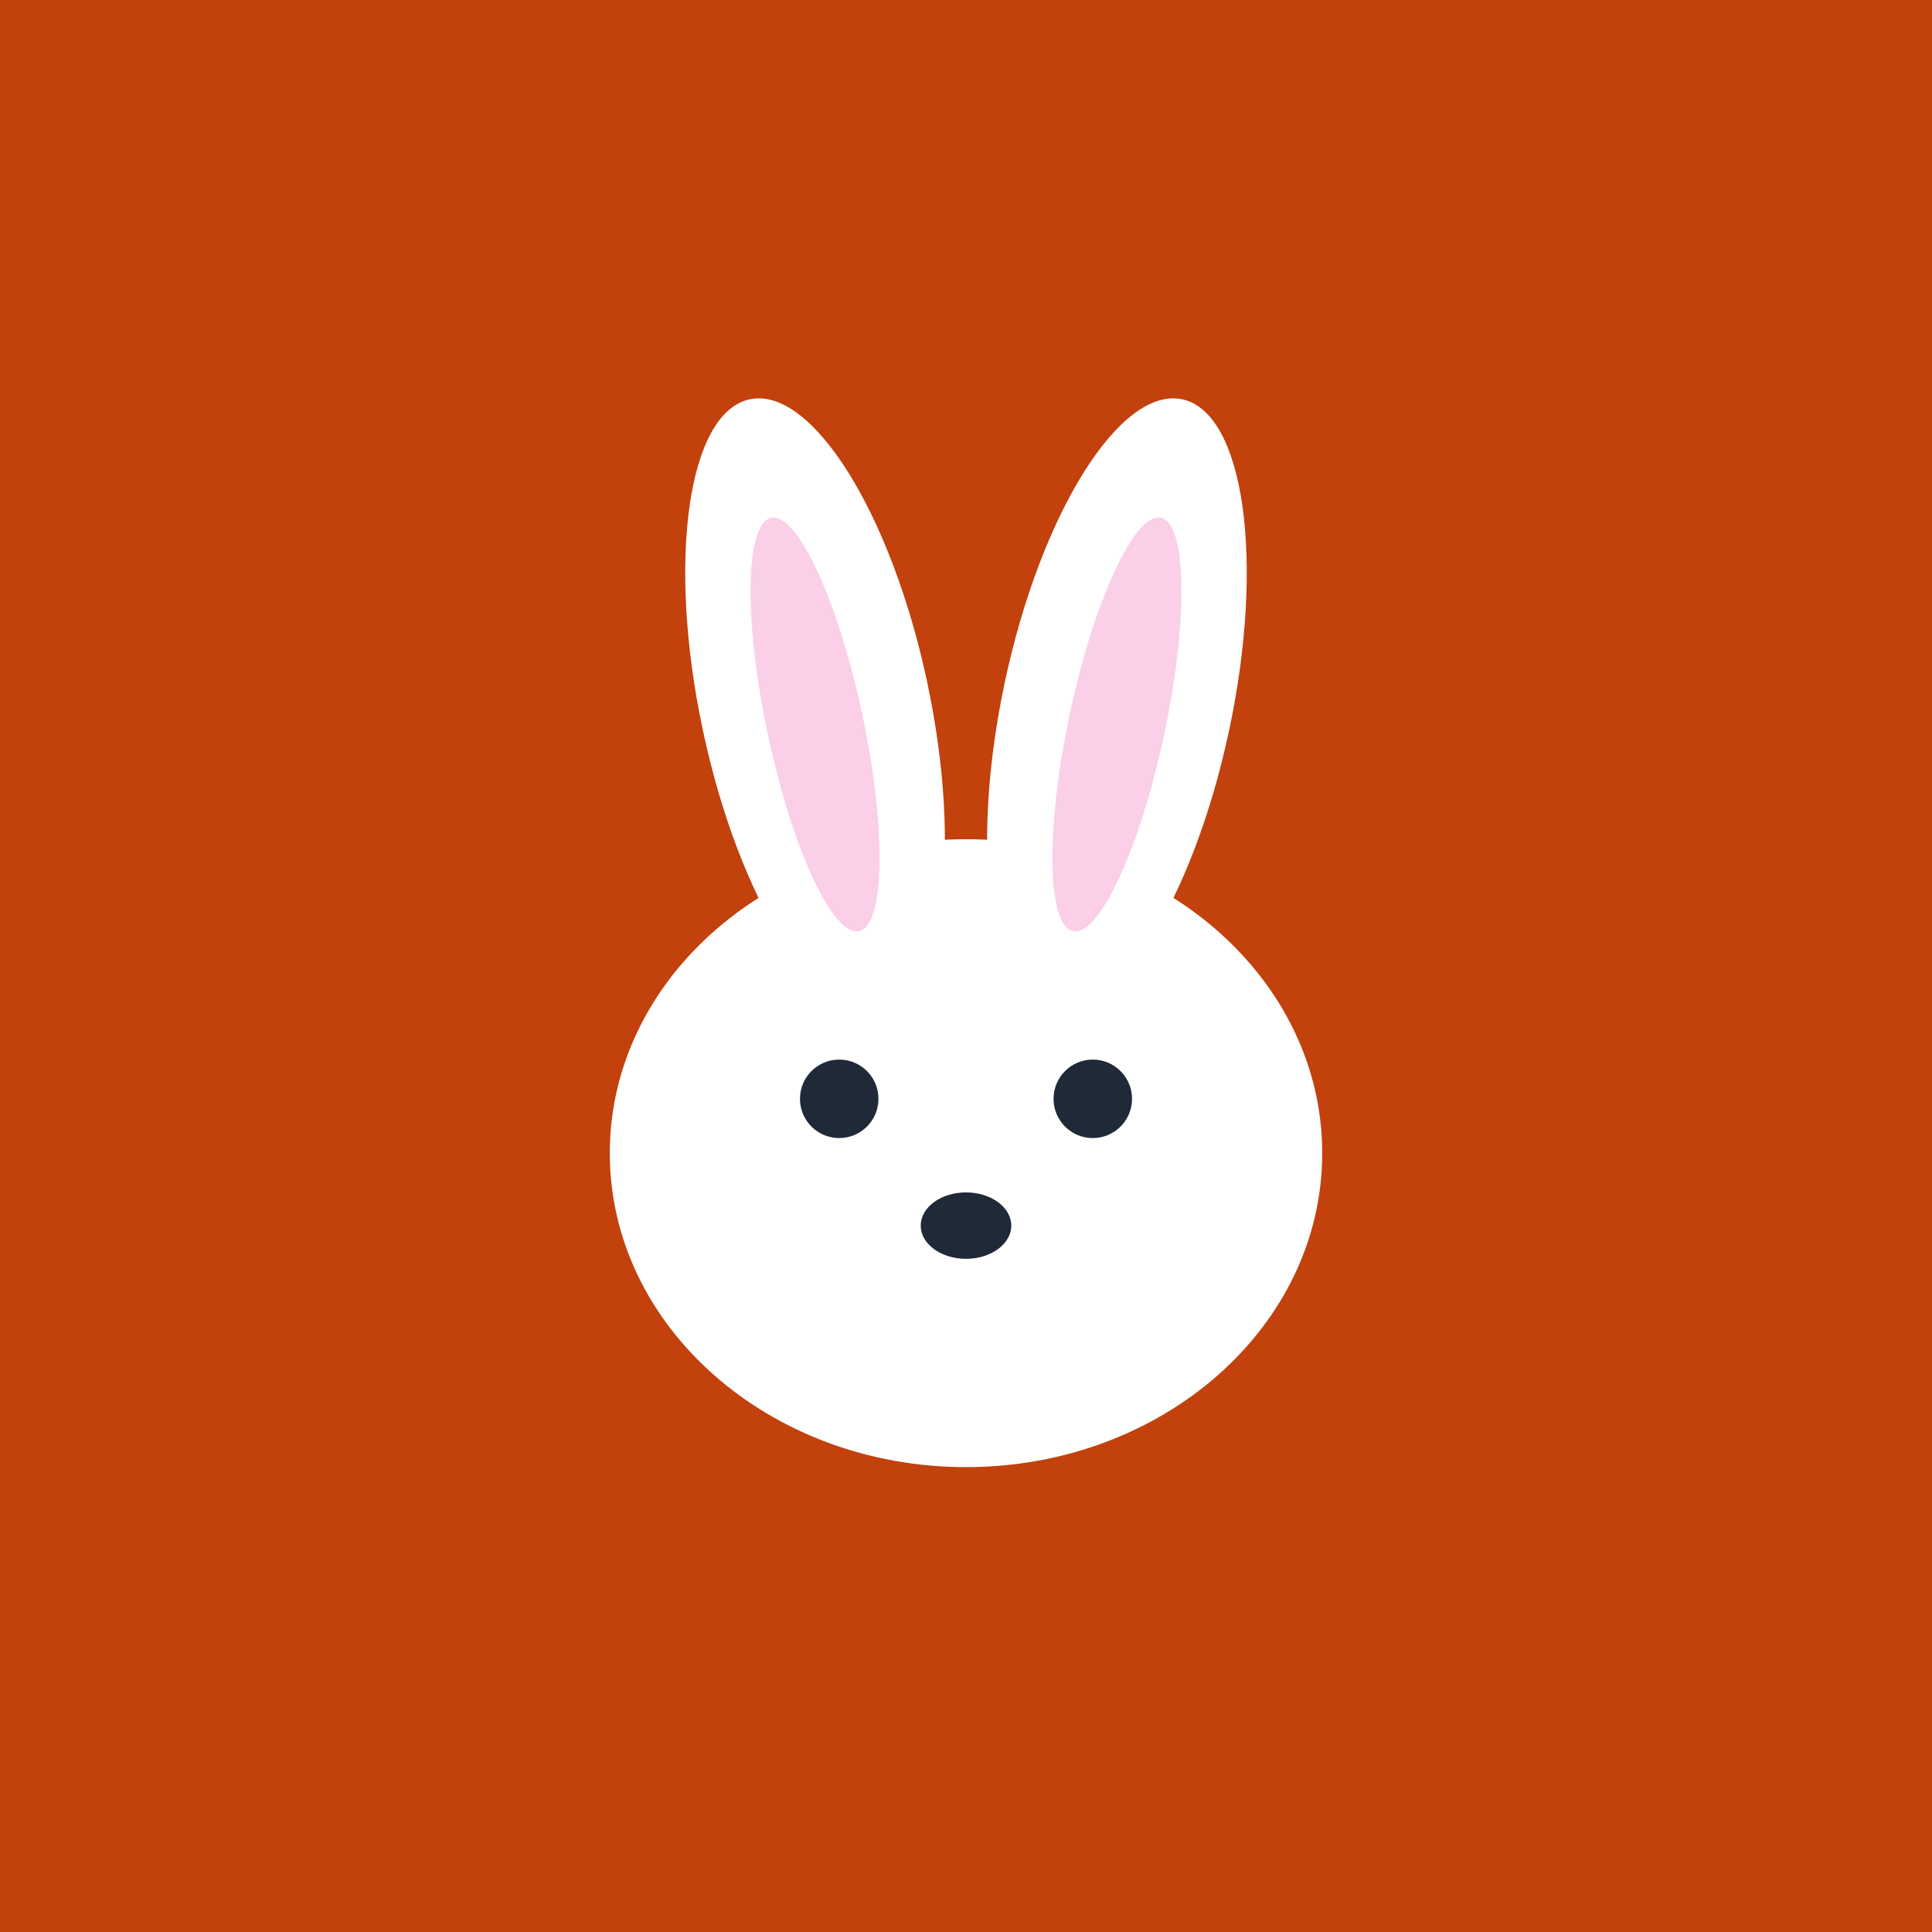
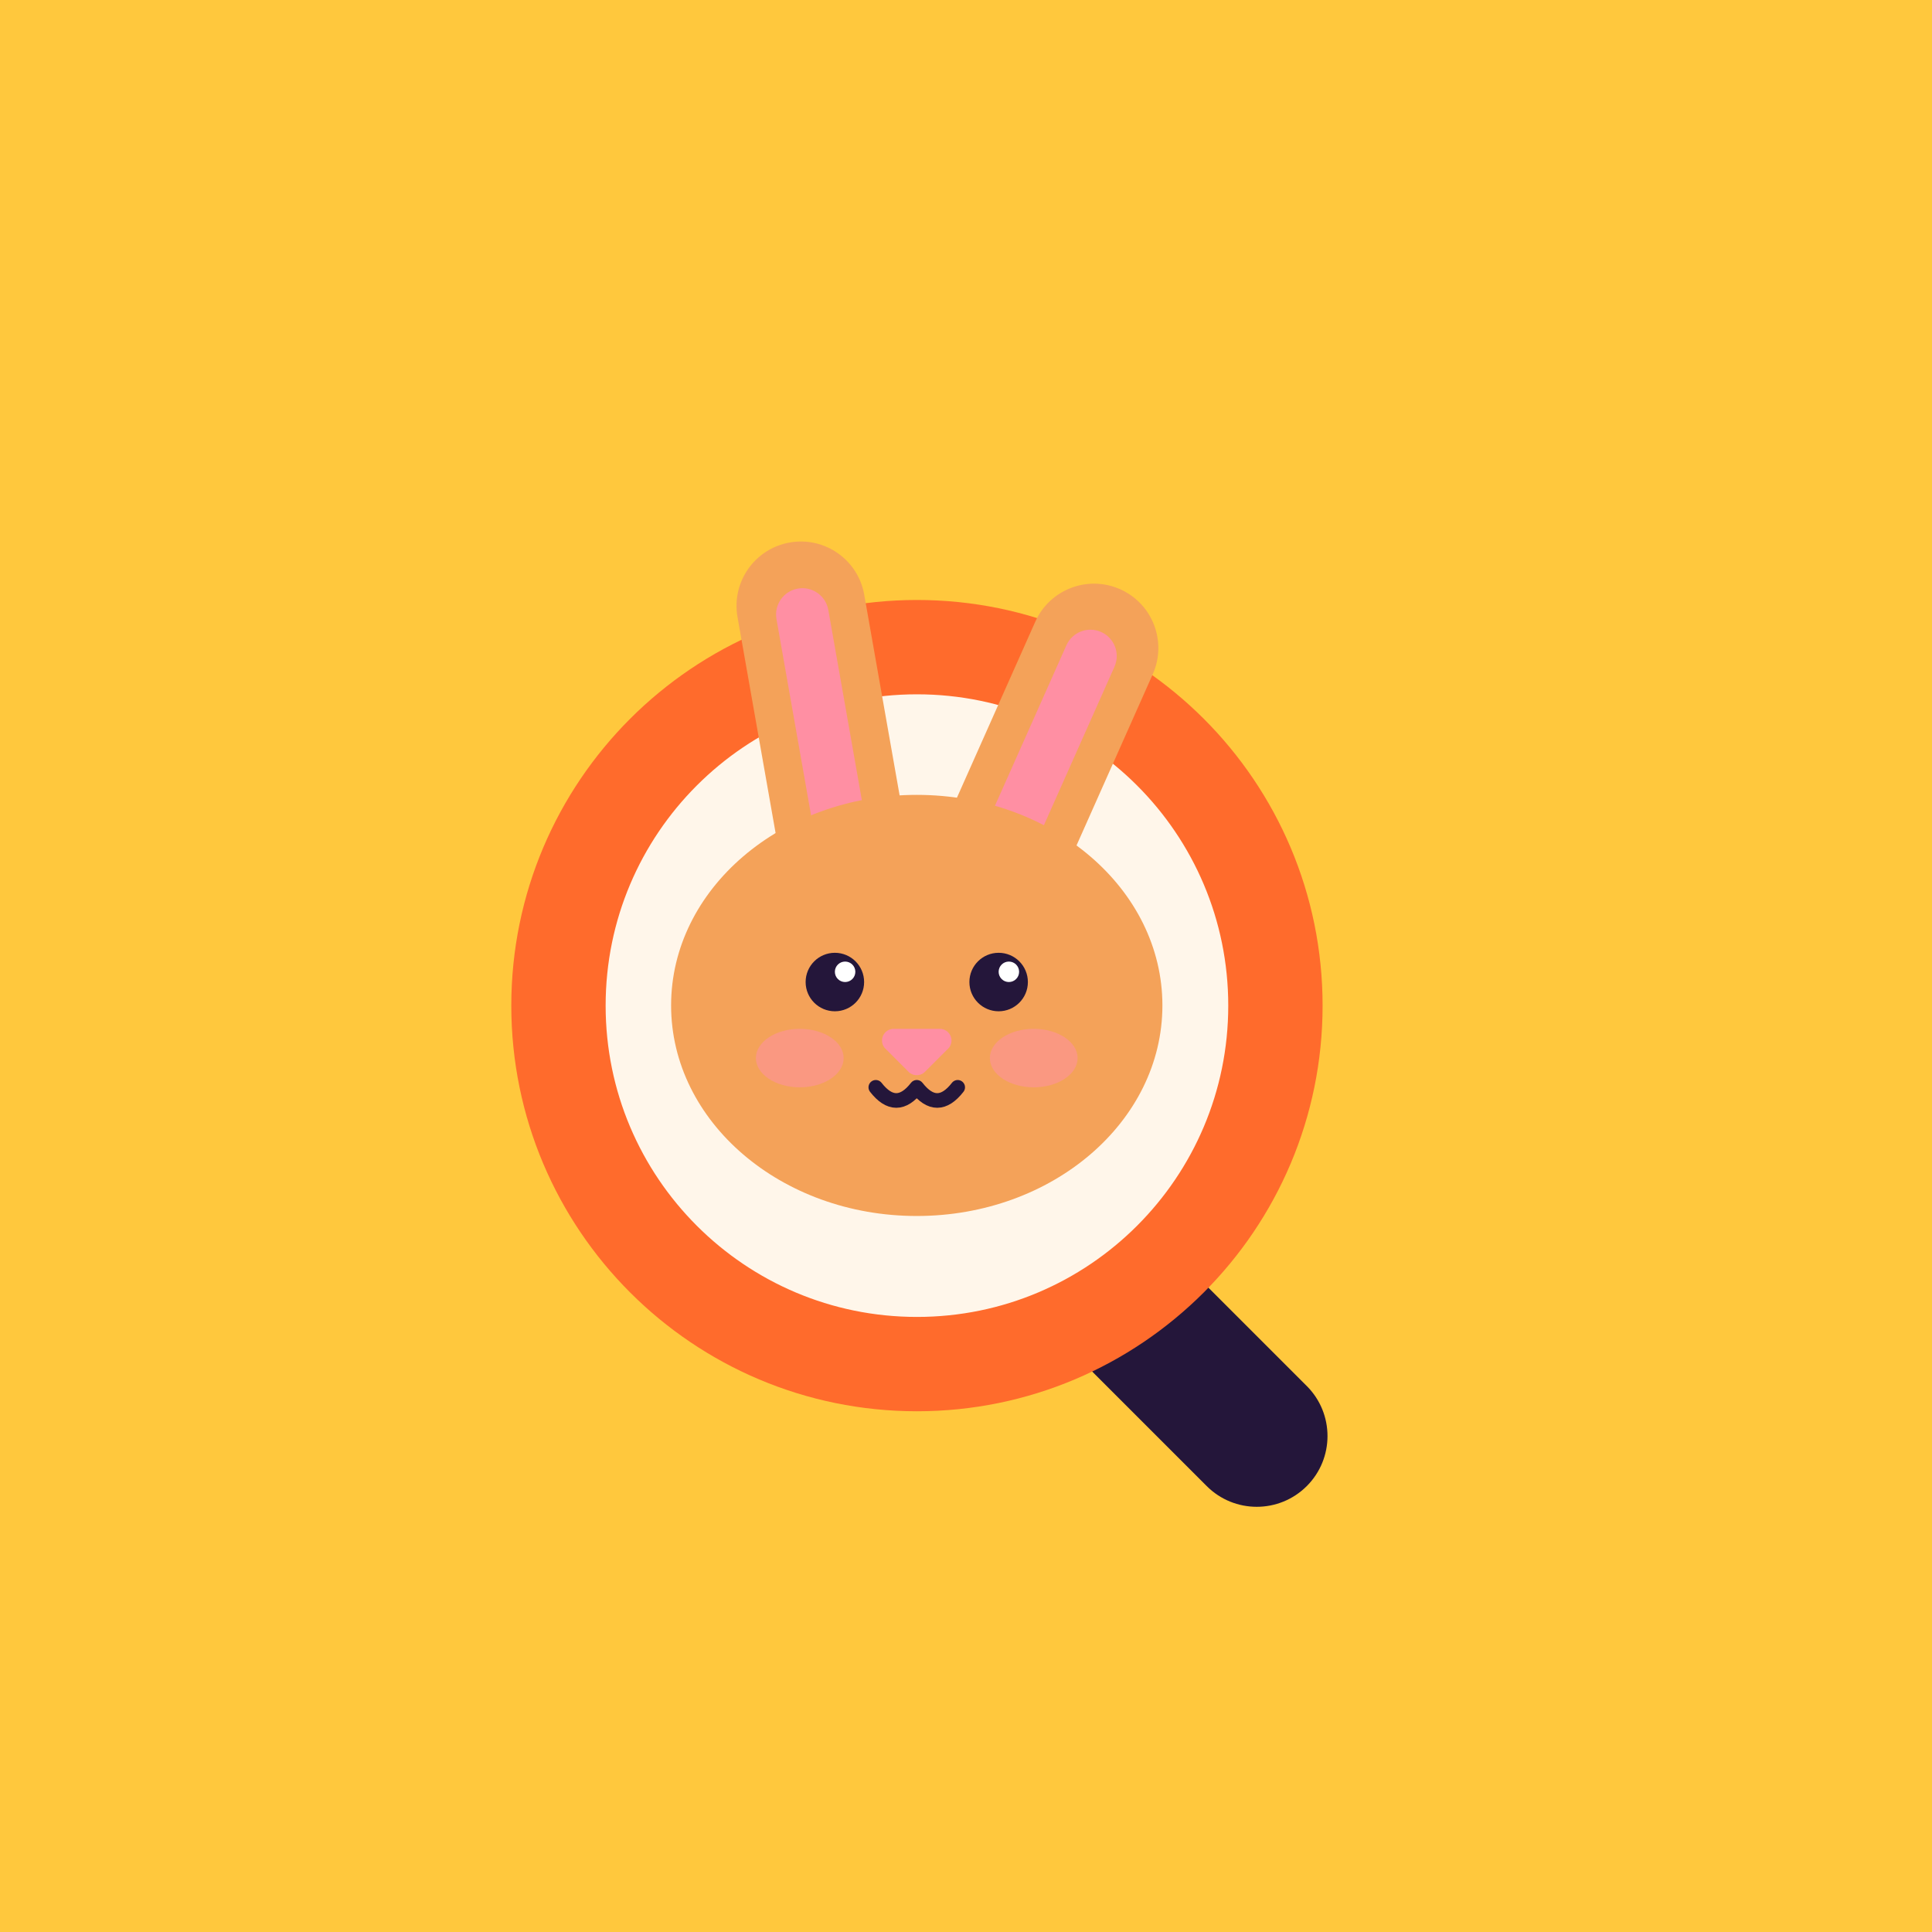
- <svg xmlns="http://www.w3.org/2000/svg" viewBox="0 0 512 512">
-   <rect width="512" height="512" fill="#c2410c" />
-   <g transform="translate(51.2 51.2) scale(0.8)">
-     <g fill="#ffffff">
-       <ellipse cx="206" cy="170" rx="38" ry="104" transform="rotate(-12 206 170)" />
-       <ellipse cx="306" cy="170" rx="38" ry="104" transform="rotate(12 306 170)" />
-       <ellipse cx="256" cy="318" rx="118" ry="104" />
-     </g>
-     <g fill="#fbcfe8">
-       <ellipse cx="206" cy="176" rx="16" ry="70" transform="rotate(-12 206 176)" />
-       <ellipse cx="306" cy="176" rx="16" ry="70" transform="rotate(12 306 176)" />
-     </g>
-     <g fill="#1f2937">
-       <circle cx="214" cy="300" r="13" />
-       <circle cx="298" cy="300" r="13" />
-       <ellipse cx="256" cy="342" rx="15" ry="11" />
+ <svg xmlns="http://www.w3.org/2000/svg" viewBox="0 0 512 512" width="512" height="512">
+   <rect width="512" height="512" fill="#FFC83D" />
+   <g transform="translate(98 84) scale(1.25)">
+     <g transform="translate(-2 -14)">
+       <rect x="166" y="206" width="64" height="30" rx="15" transform="rotate(45 166 206)" fill="#24163A" />
+       <circle cx="118" cy="160" r="76" fill="#FFF6EA" />
+       <circle cx="118" cy="160" r="76" fill="none" stroke="#FF6B2C" stroke-width="20" />
+       <g transform="translate(38.6 55.8) scale(0.62)">
+         <g>
+           <g transform="rotate(-10 104 120)">
+             <rect x="82" y="8" width="44" height="130" rx="22" fill="#F4A259" />
+             <rect x="95" y="24" width="18" height="92" rx="9" fill="#FF8FA3" />
+           </g>
+           <g transform="rotate(24 152 128)">
+             <rect x="130" y="16" width="44" height="124" rx="22" fill="#F4A259" />
+             <rect x="143" y="32" width="18" height="86" rx="9" fill="#FF8FA3" />
+           </g>
+           <ellipse cx="128" cy="168" rx="84" ry="72" fill="#F4A259" />
+           <ellipse cx="88" cy="186" rx="15" ry="10" fill="#FF8FA3" opacity=".55" />
+           <ellipse cx="168" cy="186" rx="15" ry="10" fill="#FF8FA3" opacity=".55" />
+           <circle cx="100" cy="160" r="10" fill="#24163A" />
+           <circle cx="103.5" cy="156.5" r="3.5" fill="#fff" />
+           <circle cx="156" cy="160" r="10" fill="#24163A" />
+           <circle cx="159.5" cy="156.5" r="3.5" fill="#fff" />
+           <path d="M120 176 h16 a4 4 0 0 1 3 6.5 l-8 8 a4 4 0 0 1 -6 0 l-8 -8 a4 4 0 0 1 3 -6.5z" fill="#FF8FA3" />
+           <path d="M114 196 q7 9 14 0 q7 9 14 0" fill="none" stroke="#24163A" stroke-width="5" stroke-linecap="round" stroke-linejoin="round" />
+         </g>
+       </g>
    </g>
  </g>
</svg>
